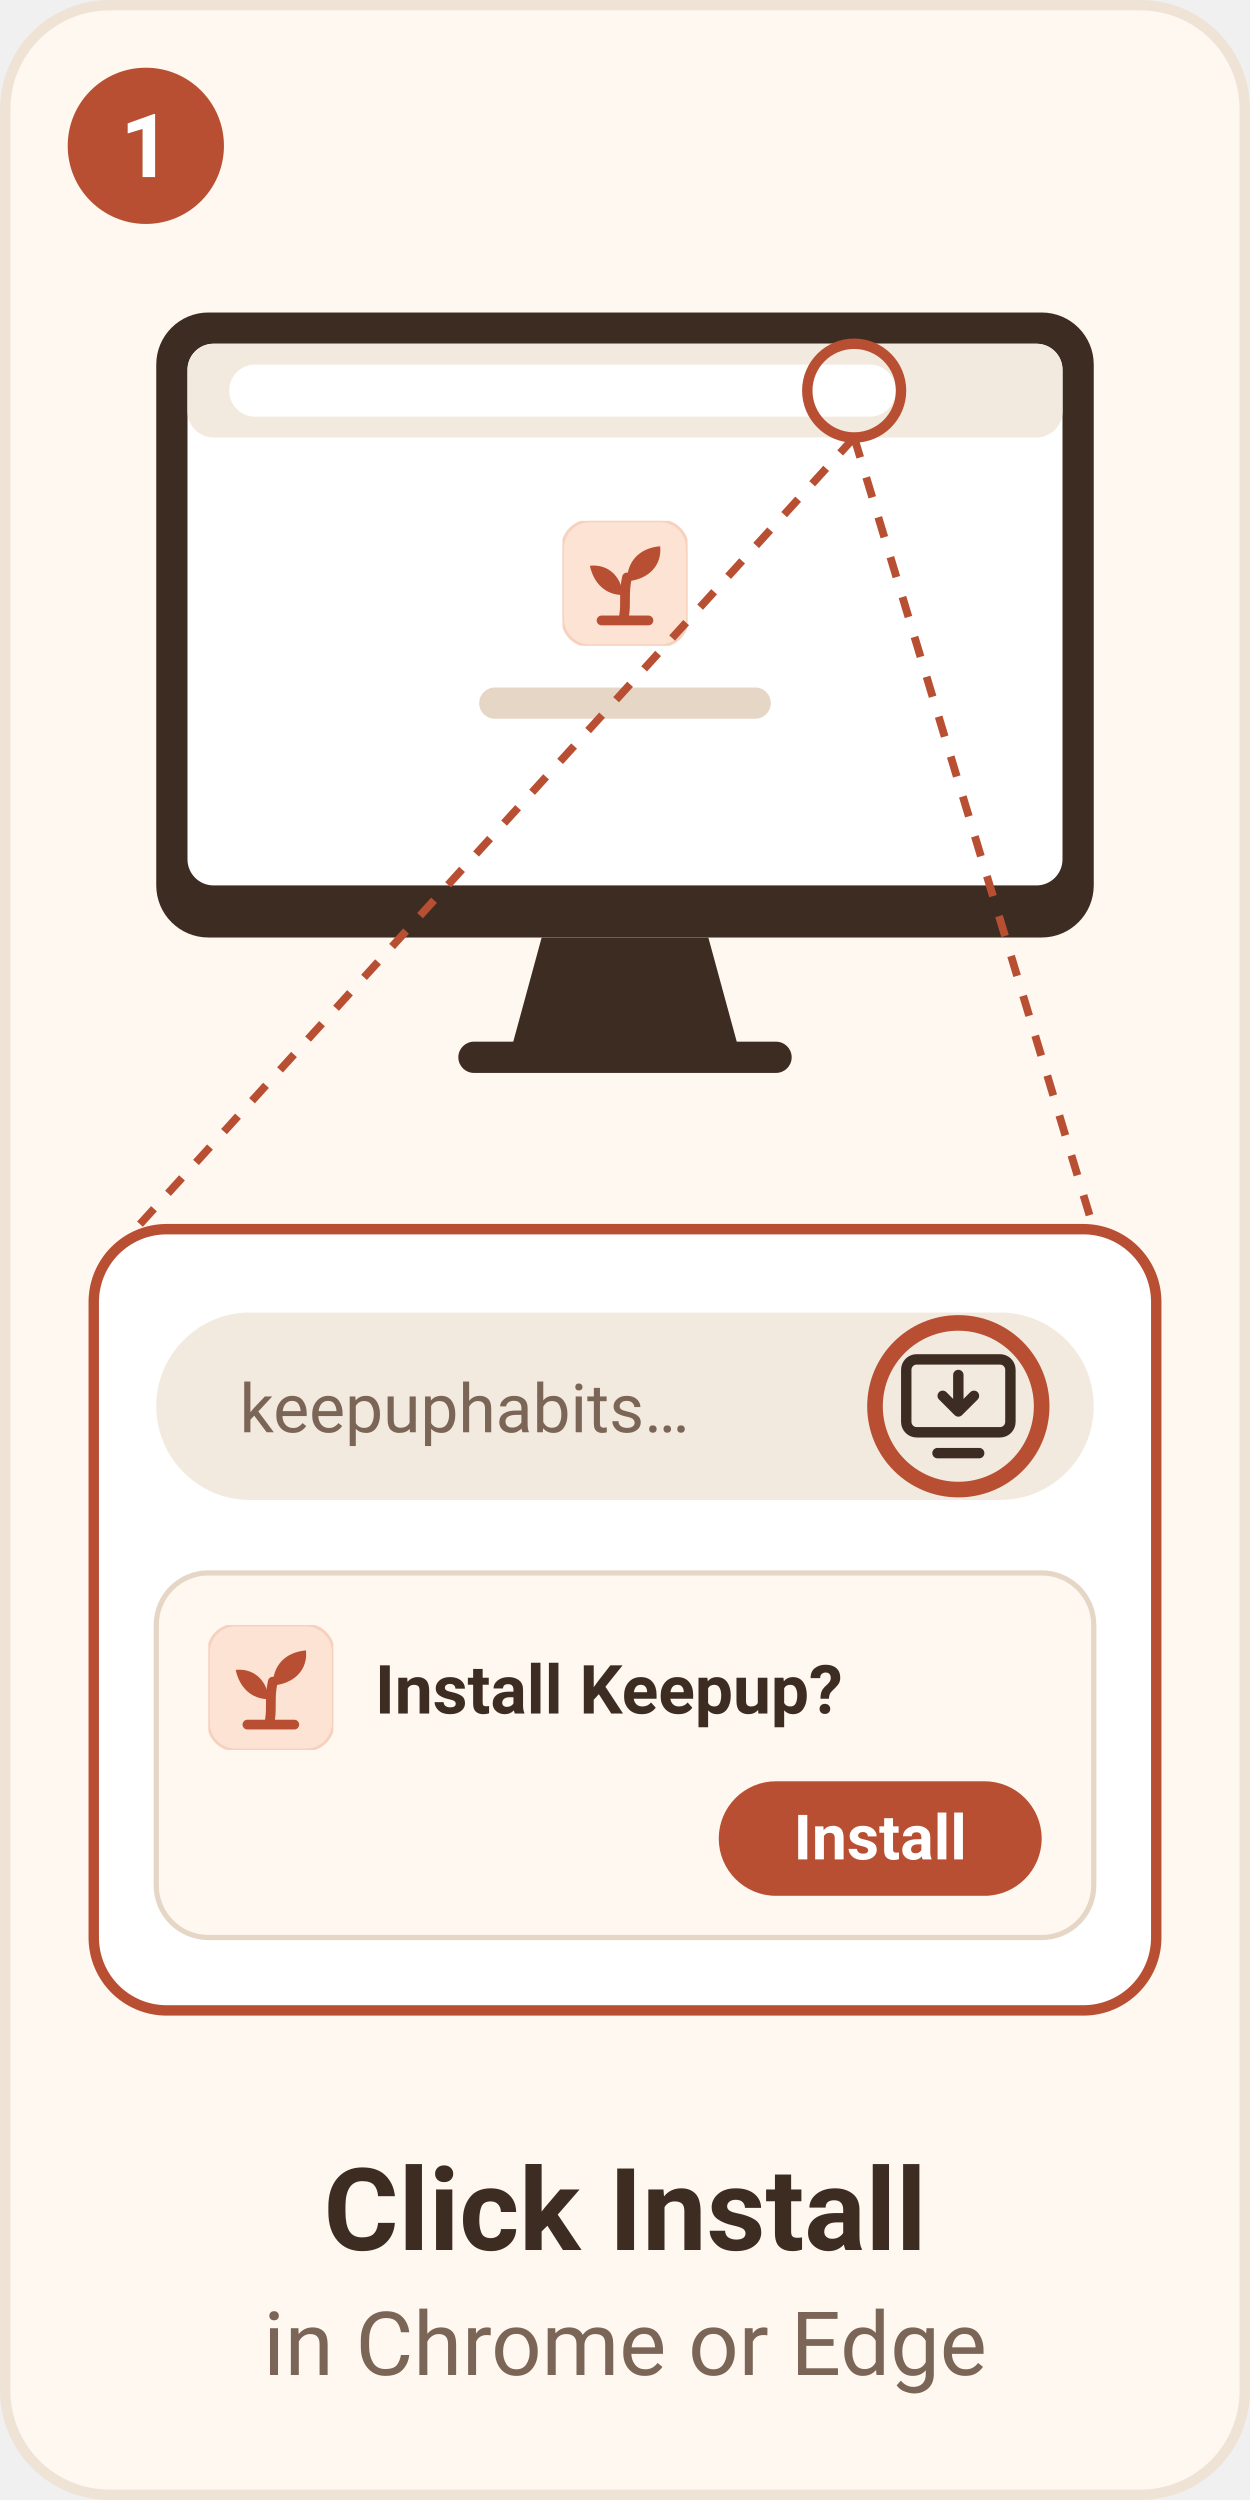
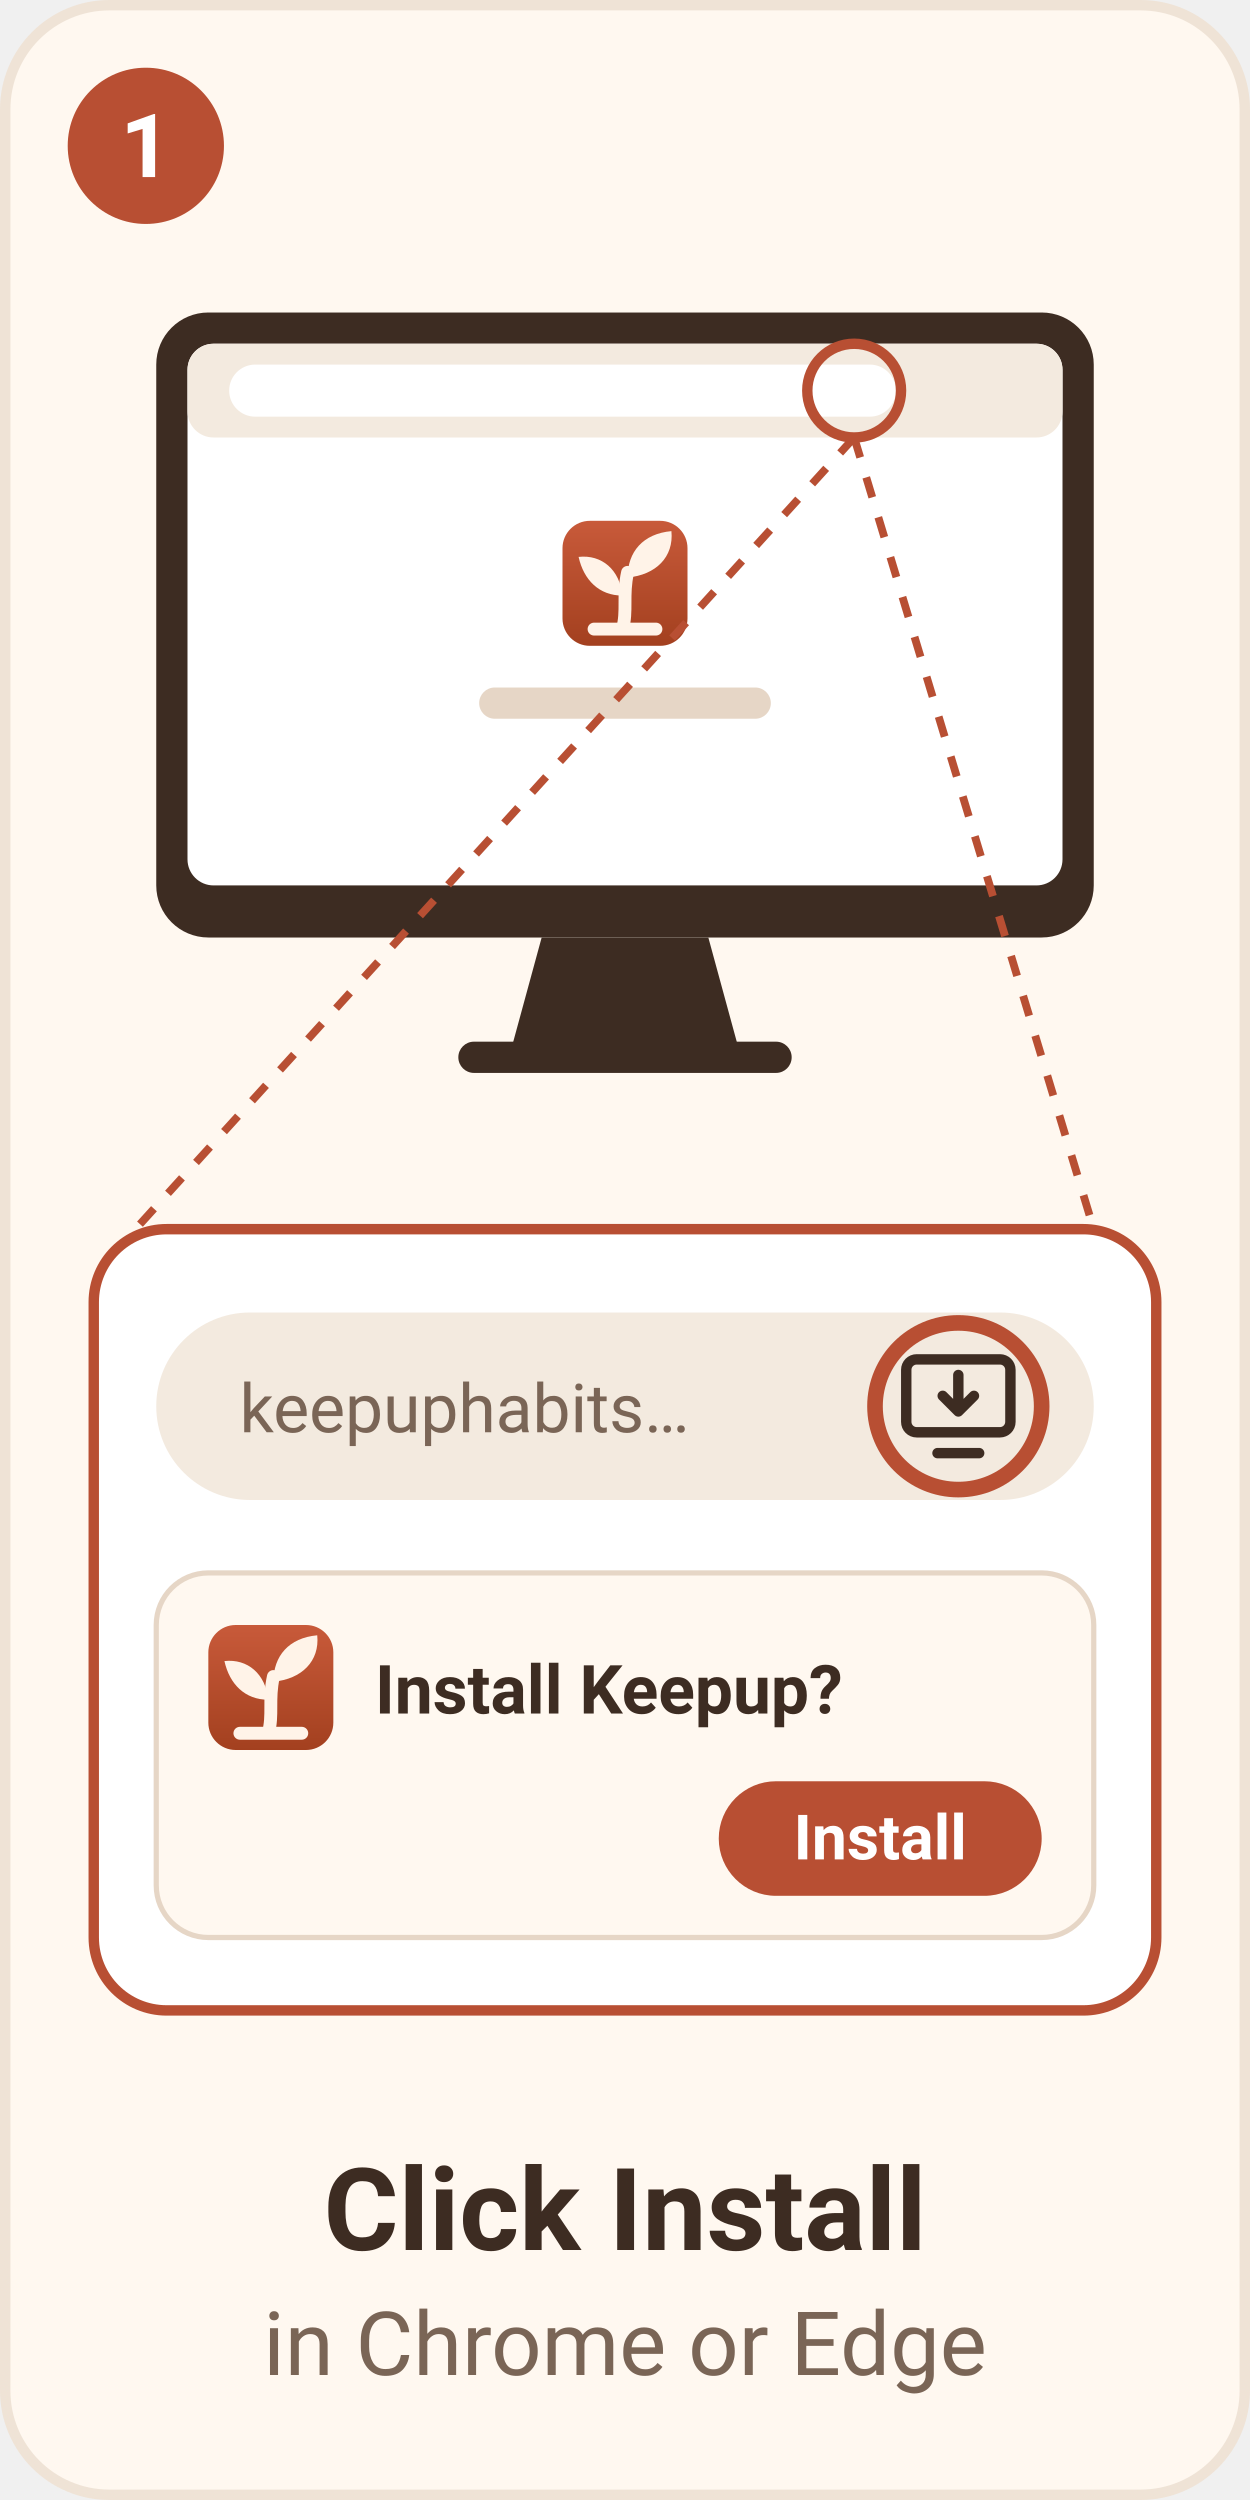
<svg xmlns="http://www.w3.org/2000/svg" width="240" height="480" viewBox="0 0 240 480" role="img" aria-label="Computer: in Chrome or Edge, click the install icon at the right of the address bar, then Install">
  <defs>
    <symbol id="k" viewBox="0 0 64 64">
-       <rect width="64" height="64" rx="14" fill="#FDE3D3" stroke="#F6D2BE" stroke-width="1.5" />
-       <path d="M20 51 L44 51 M31 51 C33 44 31 38 33 29" fill="none" stroke="#B84F33" stroke-width="5" stroke-linecap="round" />
-       <path d="M31 38 C22 38 16 32 14 23 C23 22 30 28 31 38 Z M33 31 C33 21 39 14 50 13 C51 23 44 30 33 31 Z" fill="#B84F33" />
+       <linearGradient id="kg" x1="0" y1="0" x2="0" y2="1">
+         <stop offset="0" stop-color="#C85A3A" />
+         <stop offset="1" stop-color="#A3401F" />
+       </linearGradient>
+       <rect width="64" height="64" rx="14" fill="url(#kg)" />
+       <g transform="translate(32 32) scale(1.32) translate(-32 -33.25)">
+         <path d="M20 51 L44 51 M31 51 C33 44 31 38 33 29" fill="none" stroke="#FFF3E8" stroke-width="5" stroke-linecap="round" />
+         <path d="M31 38 C22 38 16 32 14 23 C23 22 30 28 31 38 Z M33 31 C33 21 39 14 50 13 C51 23 44 30 33 31 Z" fill="#FFF3E8" />
+       </g>
    </symbol>
  </defs>
  <g font-family="system-ui,-apple-system,'Segoe UI',Roboto,sans-serif" fill="#3D2C22">
    <rect x="1" y="1" width="238" height="478" rx="20" fill="#FFF8F0" stroke="#EFE3D6" stroke-width="2" />
    <circle cx="28" cy="28" r="15" fill="#B84F33" />
    <text x="28" y="34" font-size="17" text-anchor="middle" font-weight="700" fill="#FFFFFF">1</text>
    <rect x="30" y="60" width="180" height="120" rx="10" fill="#3D2C22" />
    <rect x="36" y="66" width="168" height="104" rx="5" fill="#FFFFFF" />
    <rect x="36" y="66" width="168" height="18" rx="5" fill="#F3EADF" />
    <rect x="44" y="70" width="128" height="10" rx="5" fill="#FFFFFF" />
    <circle cx="164" cy="75" r="9" fill="none" stroke="#B84F33" stroke-width="2" />
    <use href="#k" x="108" y="100" width="24" height="24" />
    <rect x="92" y="132" width="56" height="6" rx="3" fill="#E6D6C6" />
    <path d="M104 180 l-6 22 h44 l-6 -22 Z" fill="#3D2C22" />
    <rect x="88" y="200" width="64" height="6" rx="3" fill="#3D2C22" />
    <path d="M164 84 L210 236 M164 84 L26 236" stroke="#B84F33" stroke-width="1.5" stroke-dasharray="4 4" fill="none" />
    <rect x="18" y="236" width="204" height="150" rx="14" fill="#FFFFFF" stroke="#B84F33" stroke-width="2" />
    <rect x="30" y="252" width="180" height="36" rx="18" fill="#F3EADF" />
    <text x="46" y="275" font-size="13" fill="#7A6556">keepuphabits…</text>
    <g fill="none" stroke="#3D2C22" stroke-width="2" stroke-linecap="round" stroke-linejoin="round">
      <rect x="174" y="261" width="20" height="14" rx="2" />
      <path d="M180 279 h8 M184 264 v7 M181 268 l3 3 l3 -3" />
    </g>
    <circle cx="184" cy="270" r="16" fill="none" stroke="#B84F33" stroke-width="3" />
    <rect x="30" y="302" width="180" height="70" rx="10" fill="#FFF8F0" stroke="#E6D6C6" />
    <use href="#k" x="40" y="312" width="24" height="24" />
    <text x="72" y="329" font-size="13" font-weight="700">Install Keepup?</text>
    <rect x="138" y="342" width="62" height="22" rx="11" fill="#B84F33" />
    <text x="169" y="357" font-size="12" text-anchor="middle" font-weight="700" fill="#FFFFFF">Install</text>
    <text x="120" y="432" font-size="22" text-anchor="middle" font-weight="700">Click Install</text>
    <text x="120" y="456" font-size="17" text-anchor="middle" fill="#7A6556">in Chrome or Edge</text>
  </g>
</svg>
